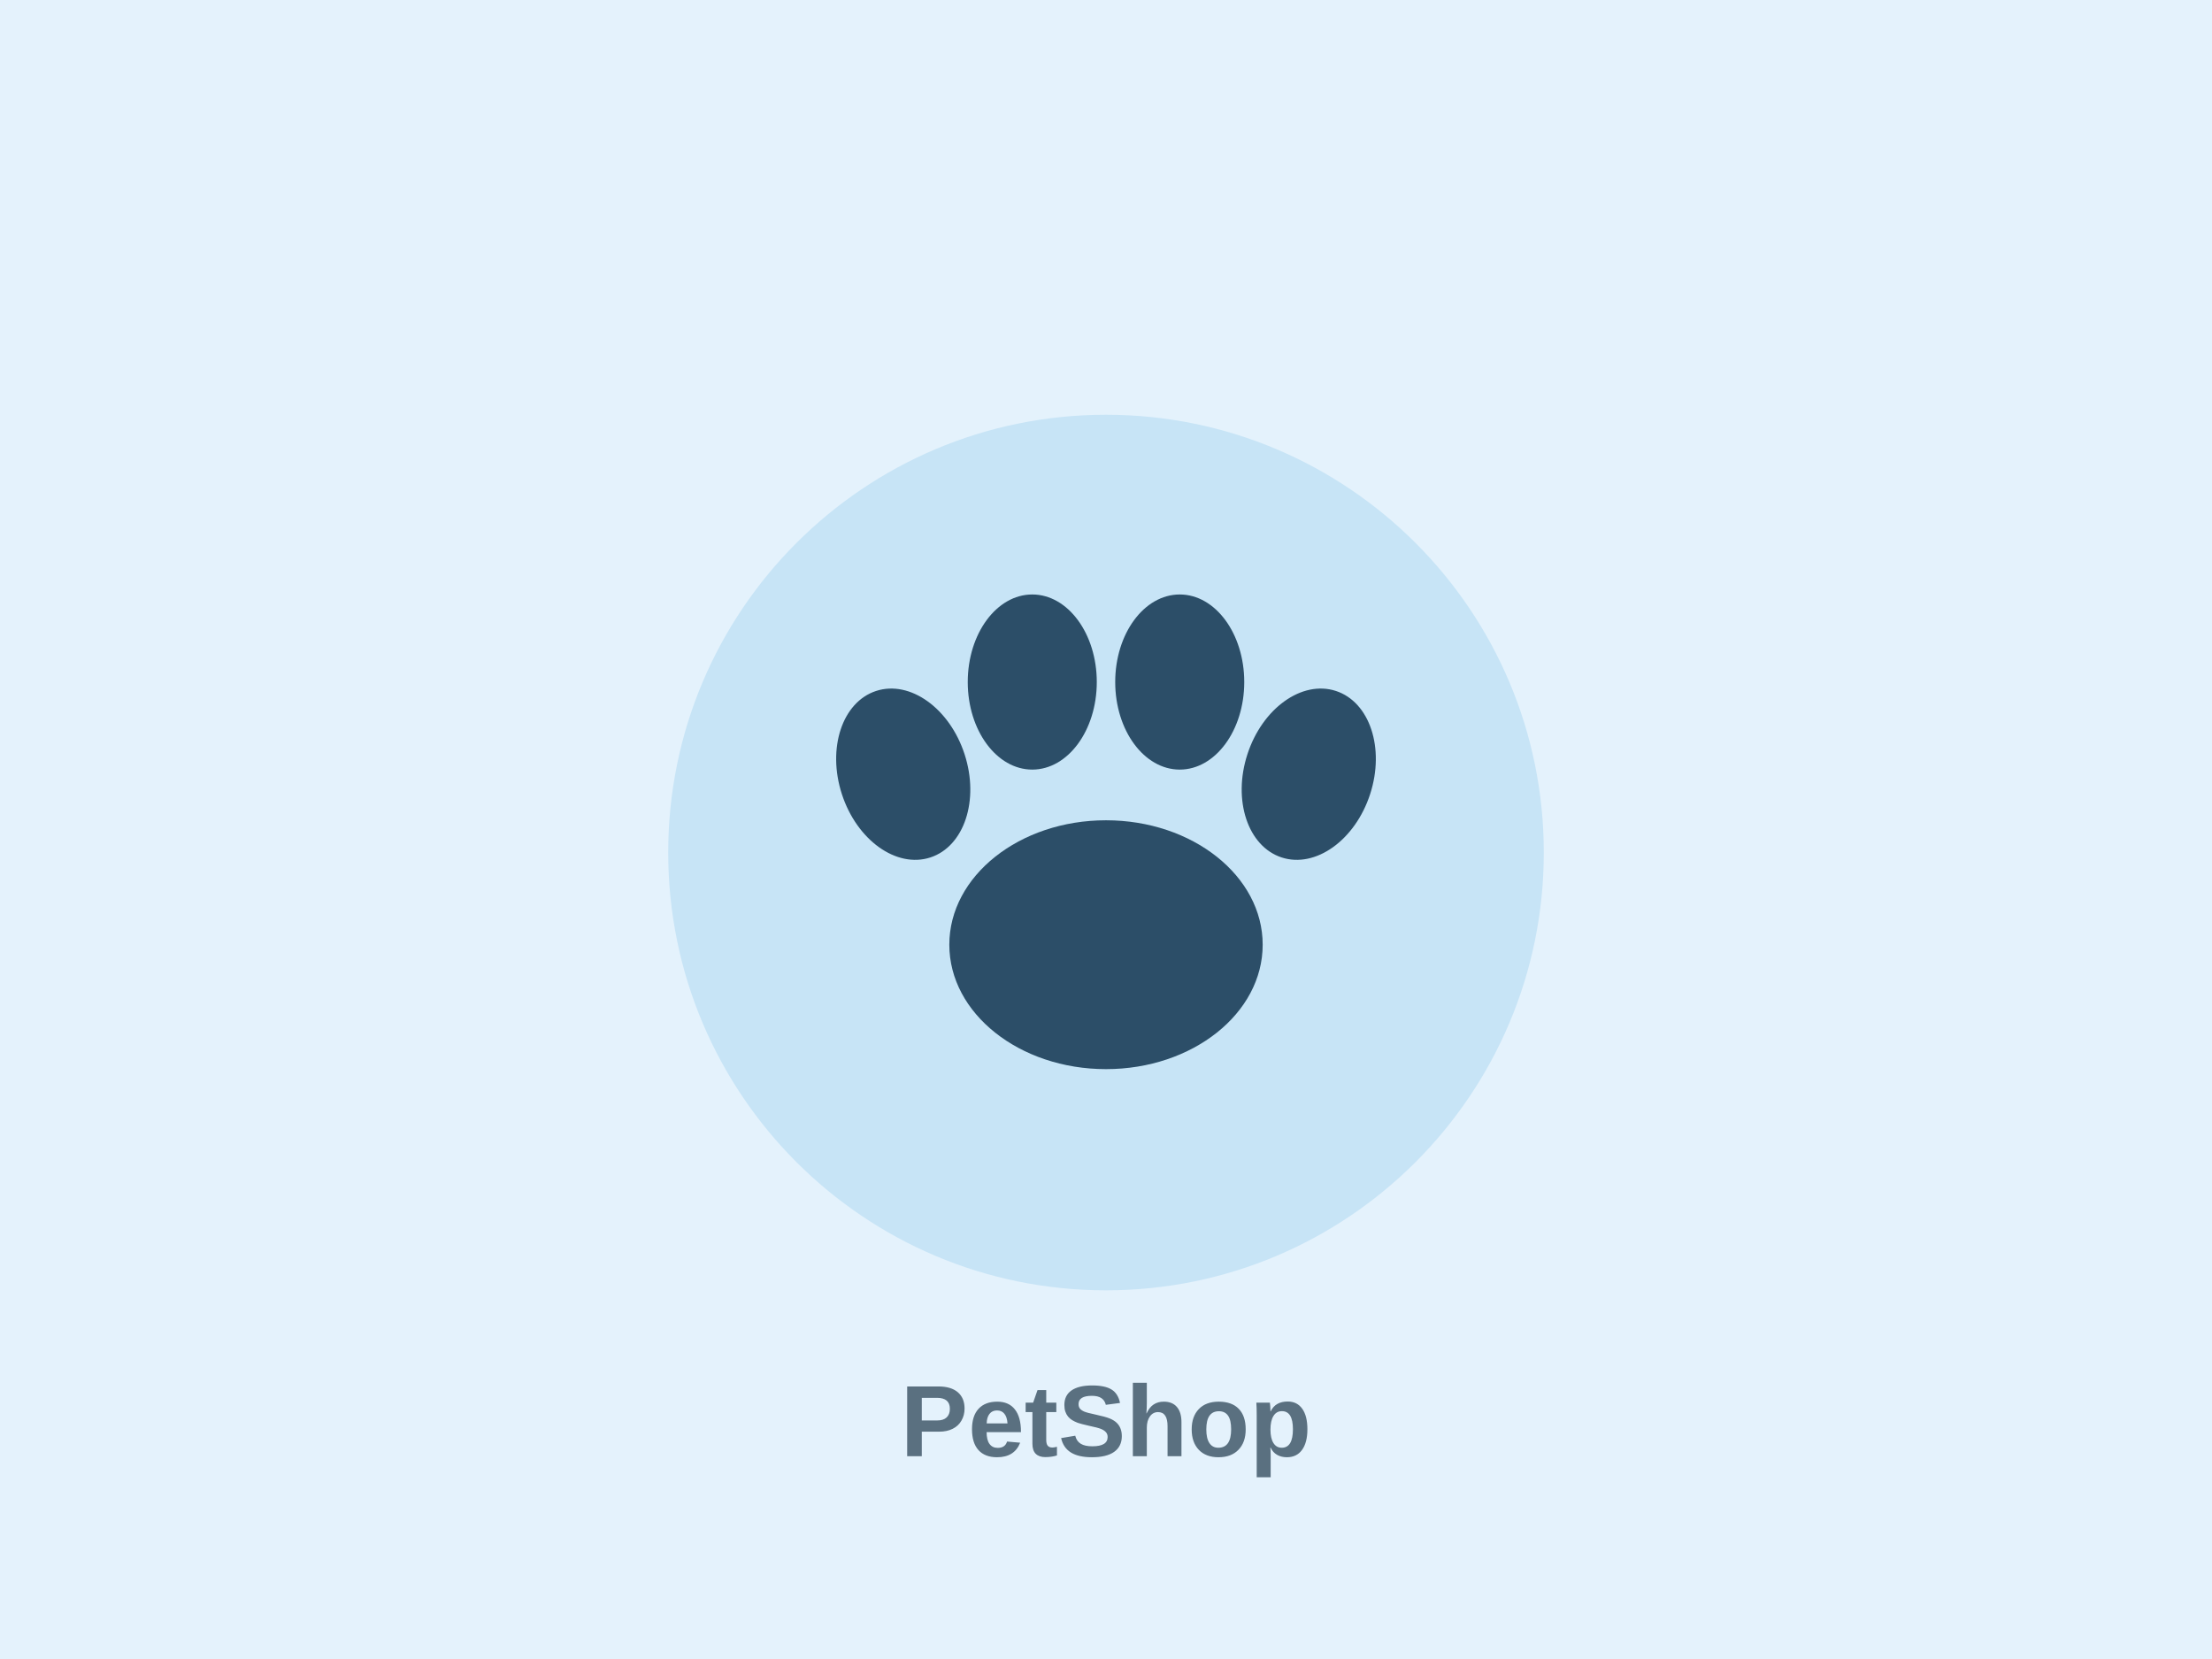
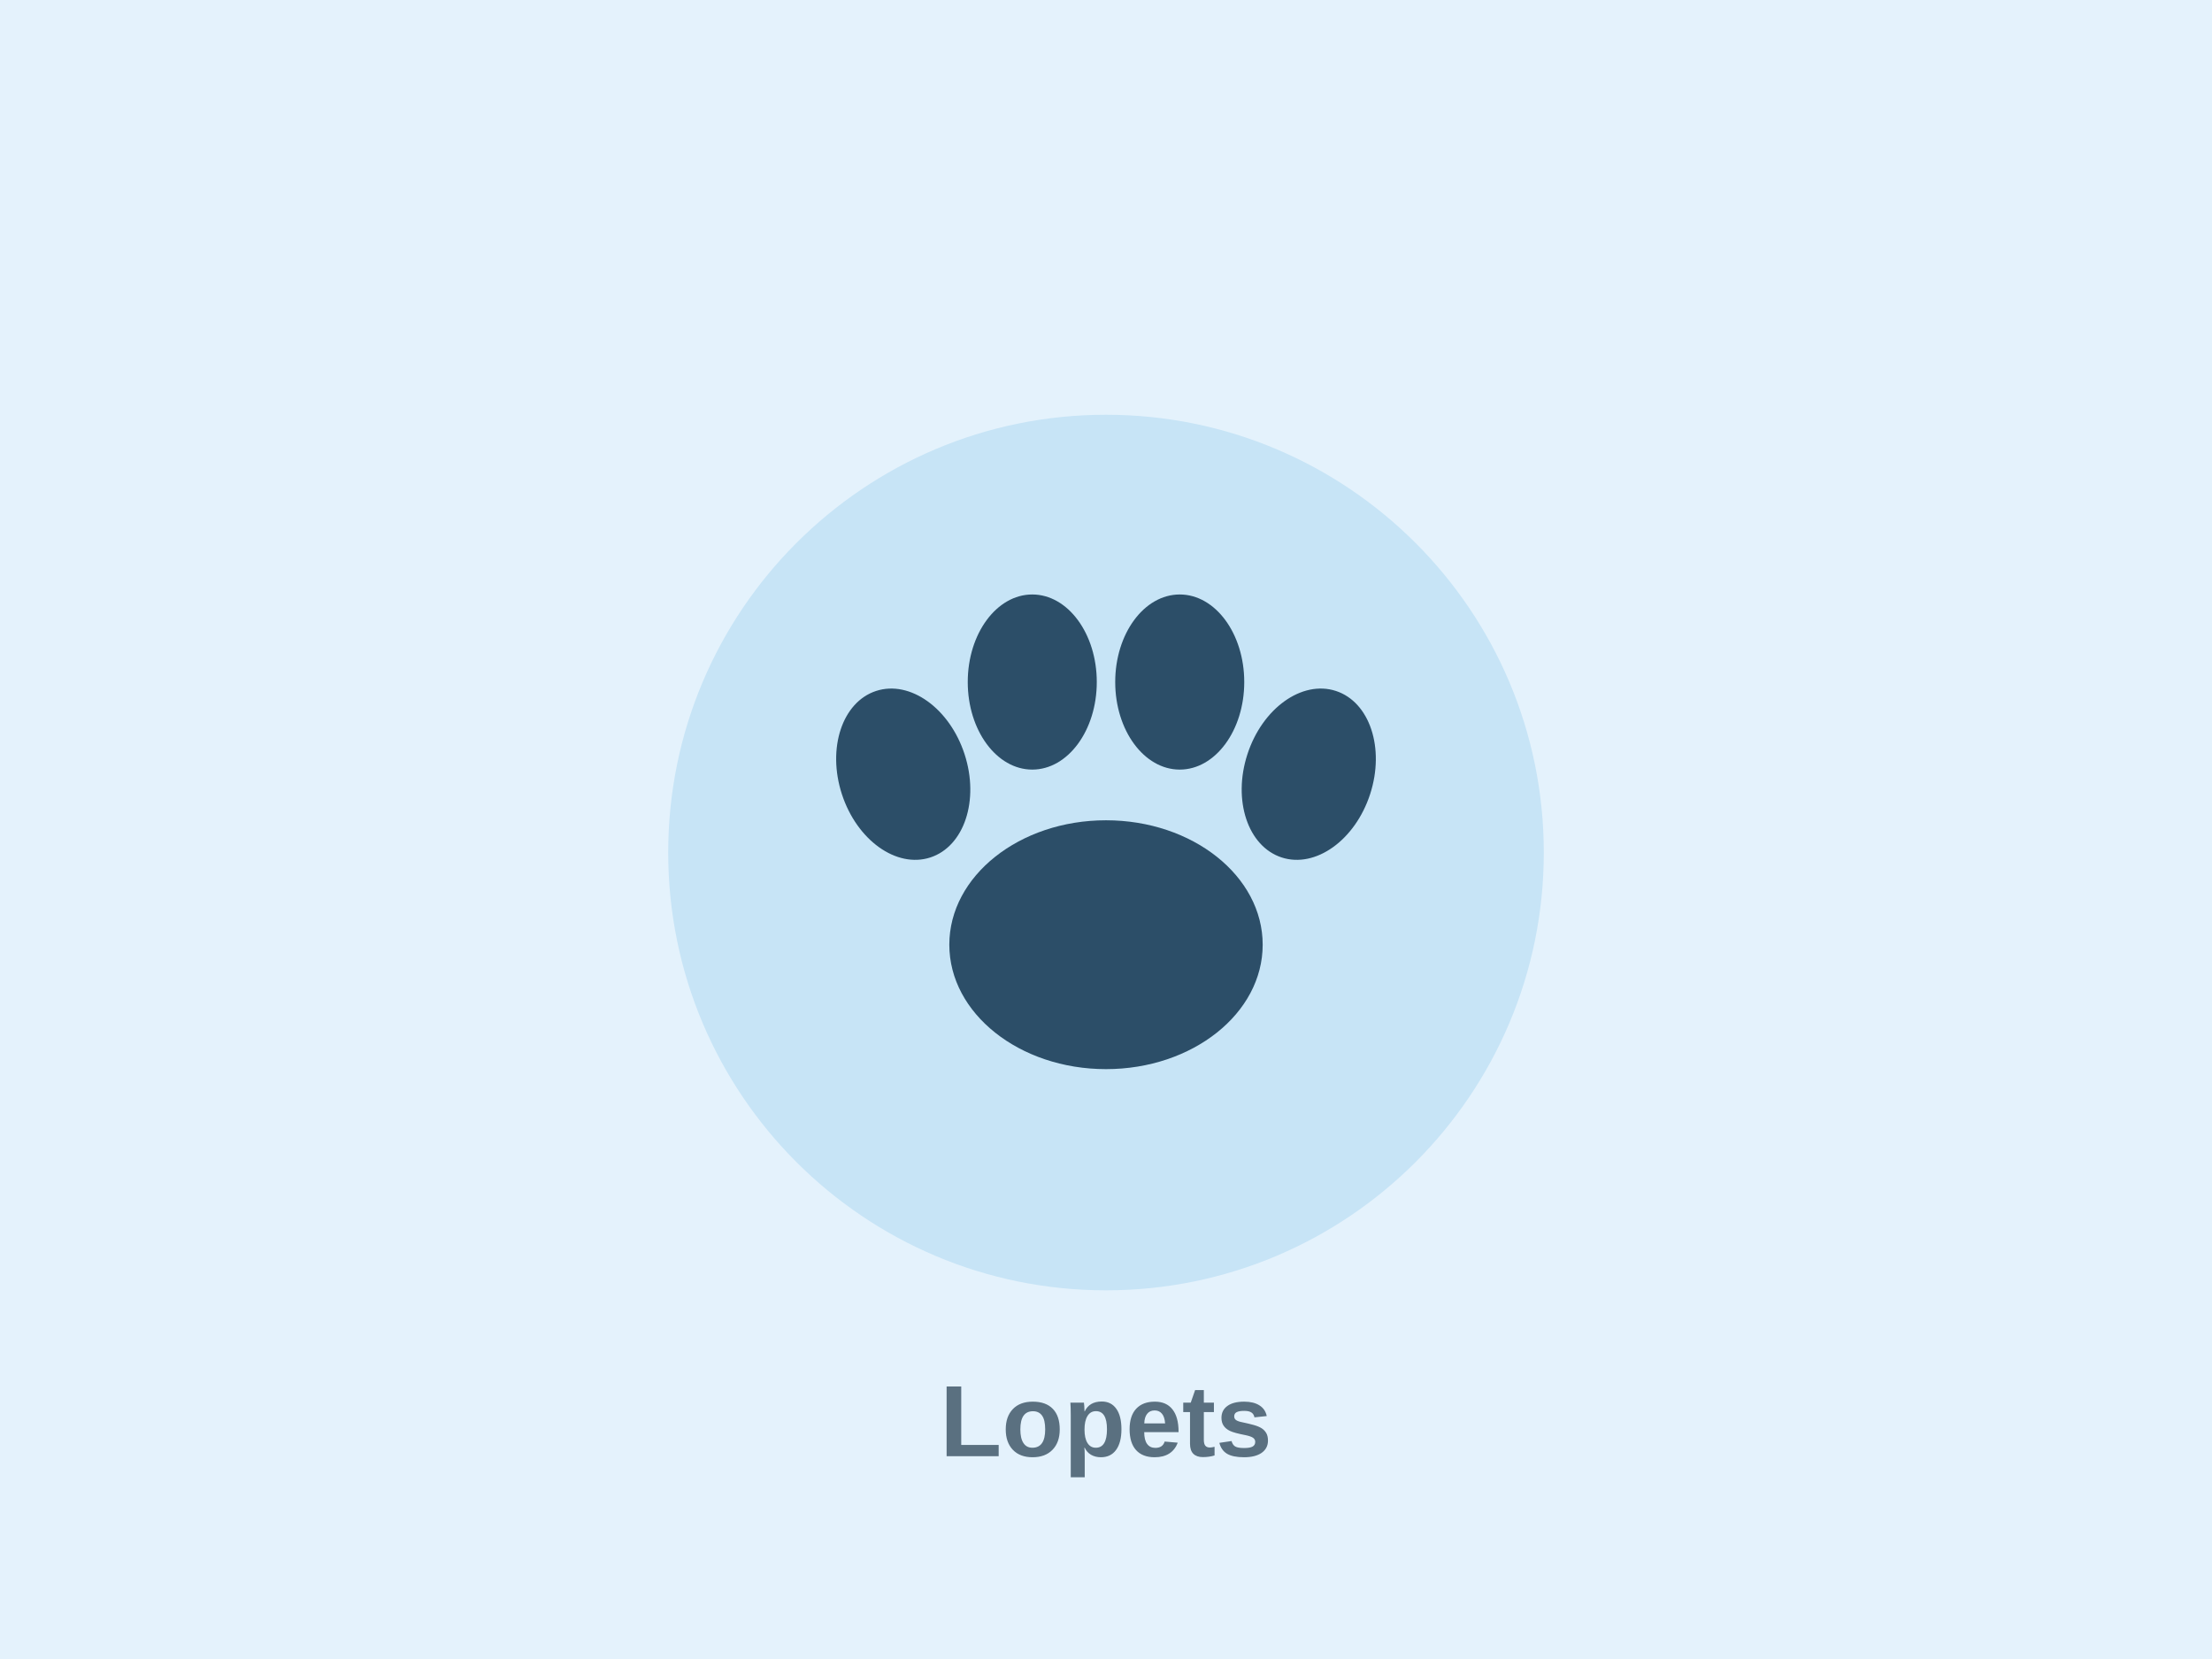
<svg xmlns="http://www.w3.org/2000/svg" width="480" height="360" viewBox="0 0 480 360">
  <rect width="480" height="360" fill="#E4F2FC" />
  <circle cx="240" cy="185" r="95" fill="#C7E4F6" />
  <g fill="#10344F" opacity="0.85">
    <ellipse cx="240" cy="205" rx="34" ry="27" />
    <ellipse cx="196" cy="168" rx="14" ry="19" transform="rotate(-18 196 168)" />
    <ellipse cx="224" cy="148" rx="14" ry="19" />
    <ellipse cx="256" cy="148" rx="14" ry="19" />
    <ellipse cx="284" cy="168" rx="14" ry="19" transform="rotate(18 284 168)" />
  </g>
-   <text x="240" y="316" text-anchor="middle" font-family="Segoe UI, Arial, sans-serif" font-size="22" font-weight="bold" fill="#5A7080">PetShop</text>
+   <text x="240" y="316" text-anchor="middle" font-family="Segoe UI, Arial, sans-serif" font-size="22" font-weight="bold" fill="#5A7080">Lopets</text>
</svg>
